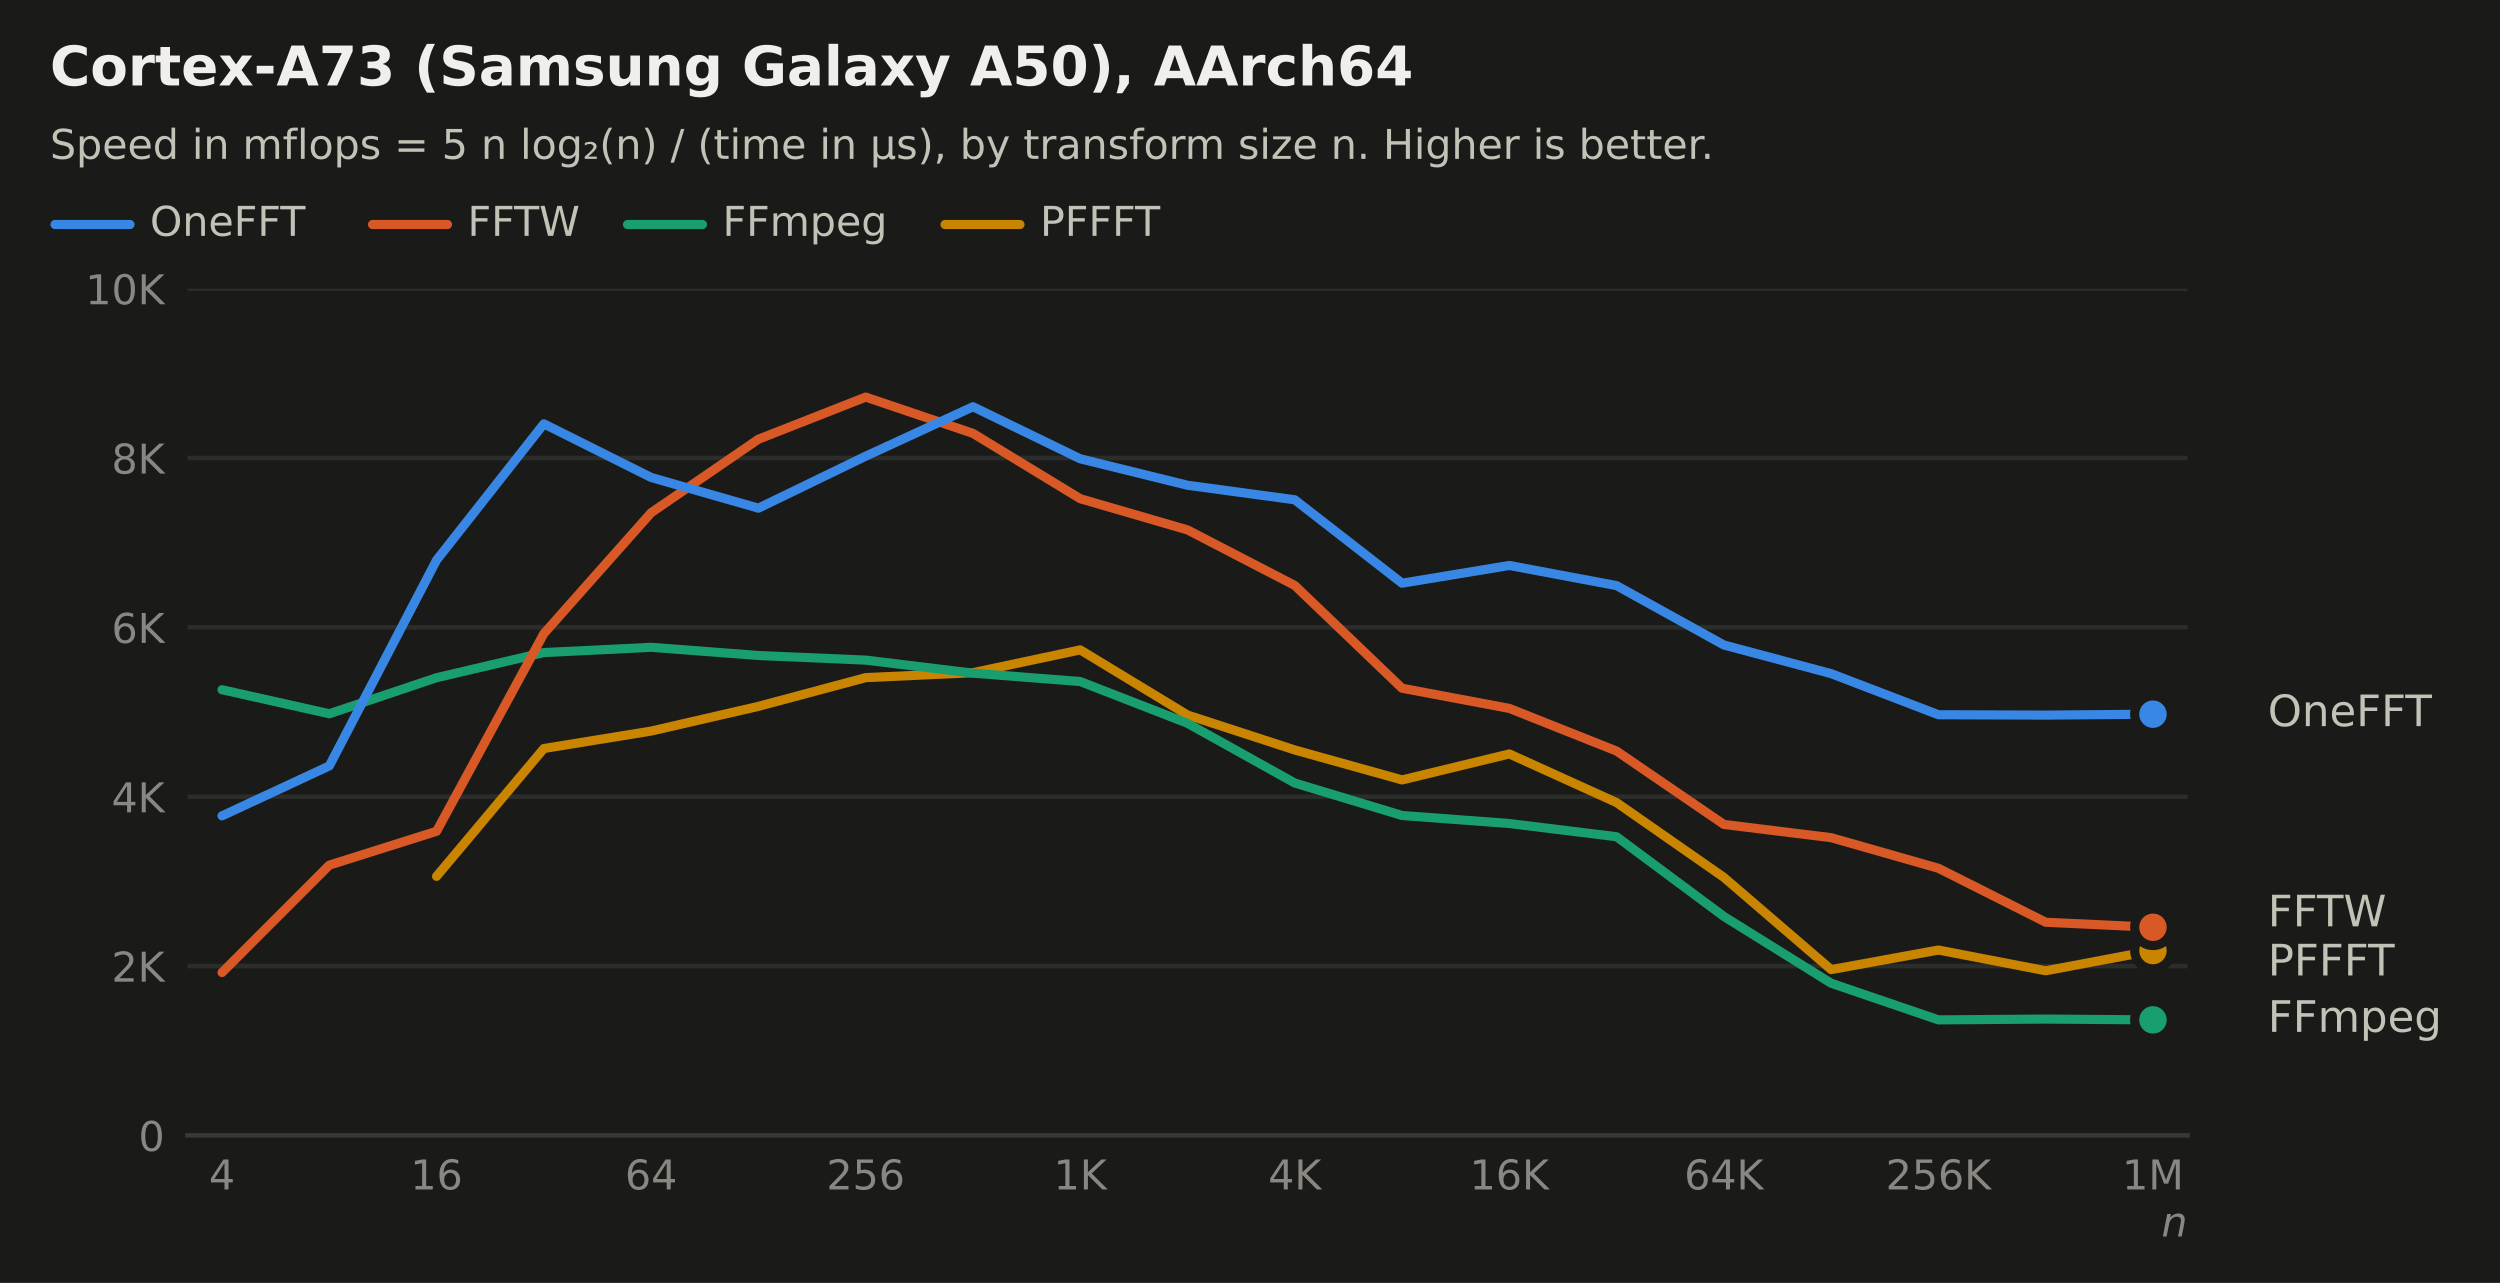
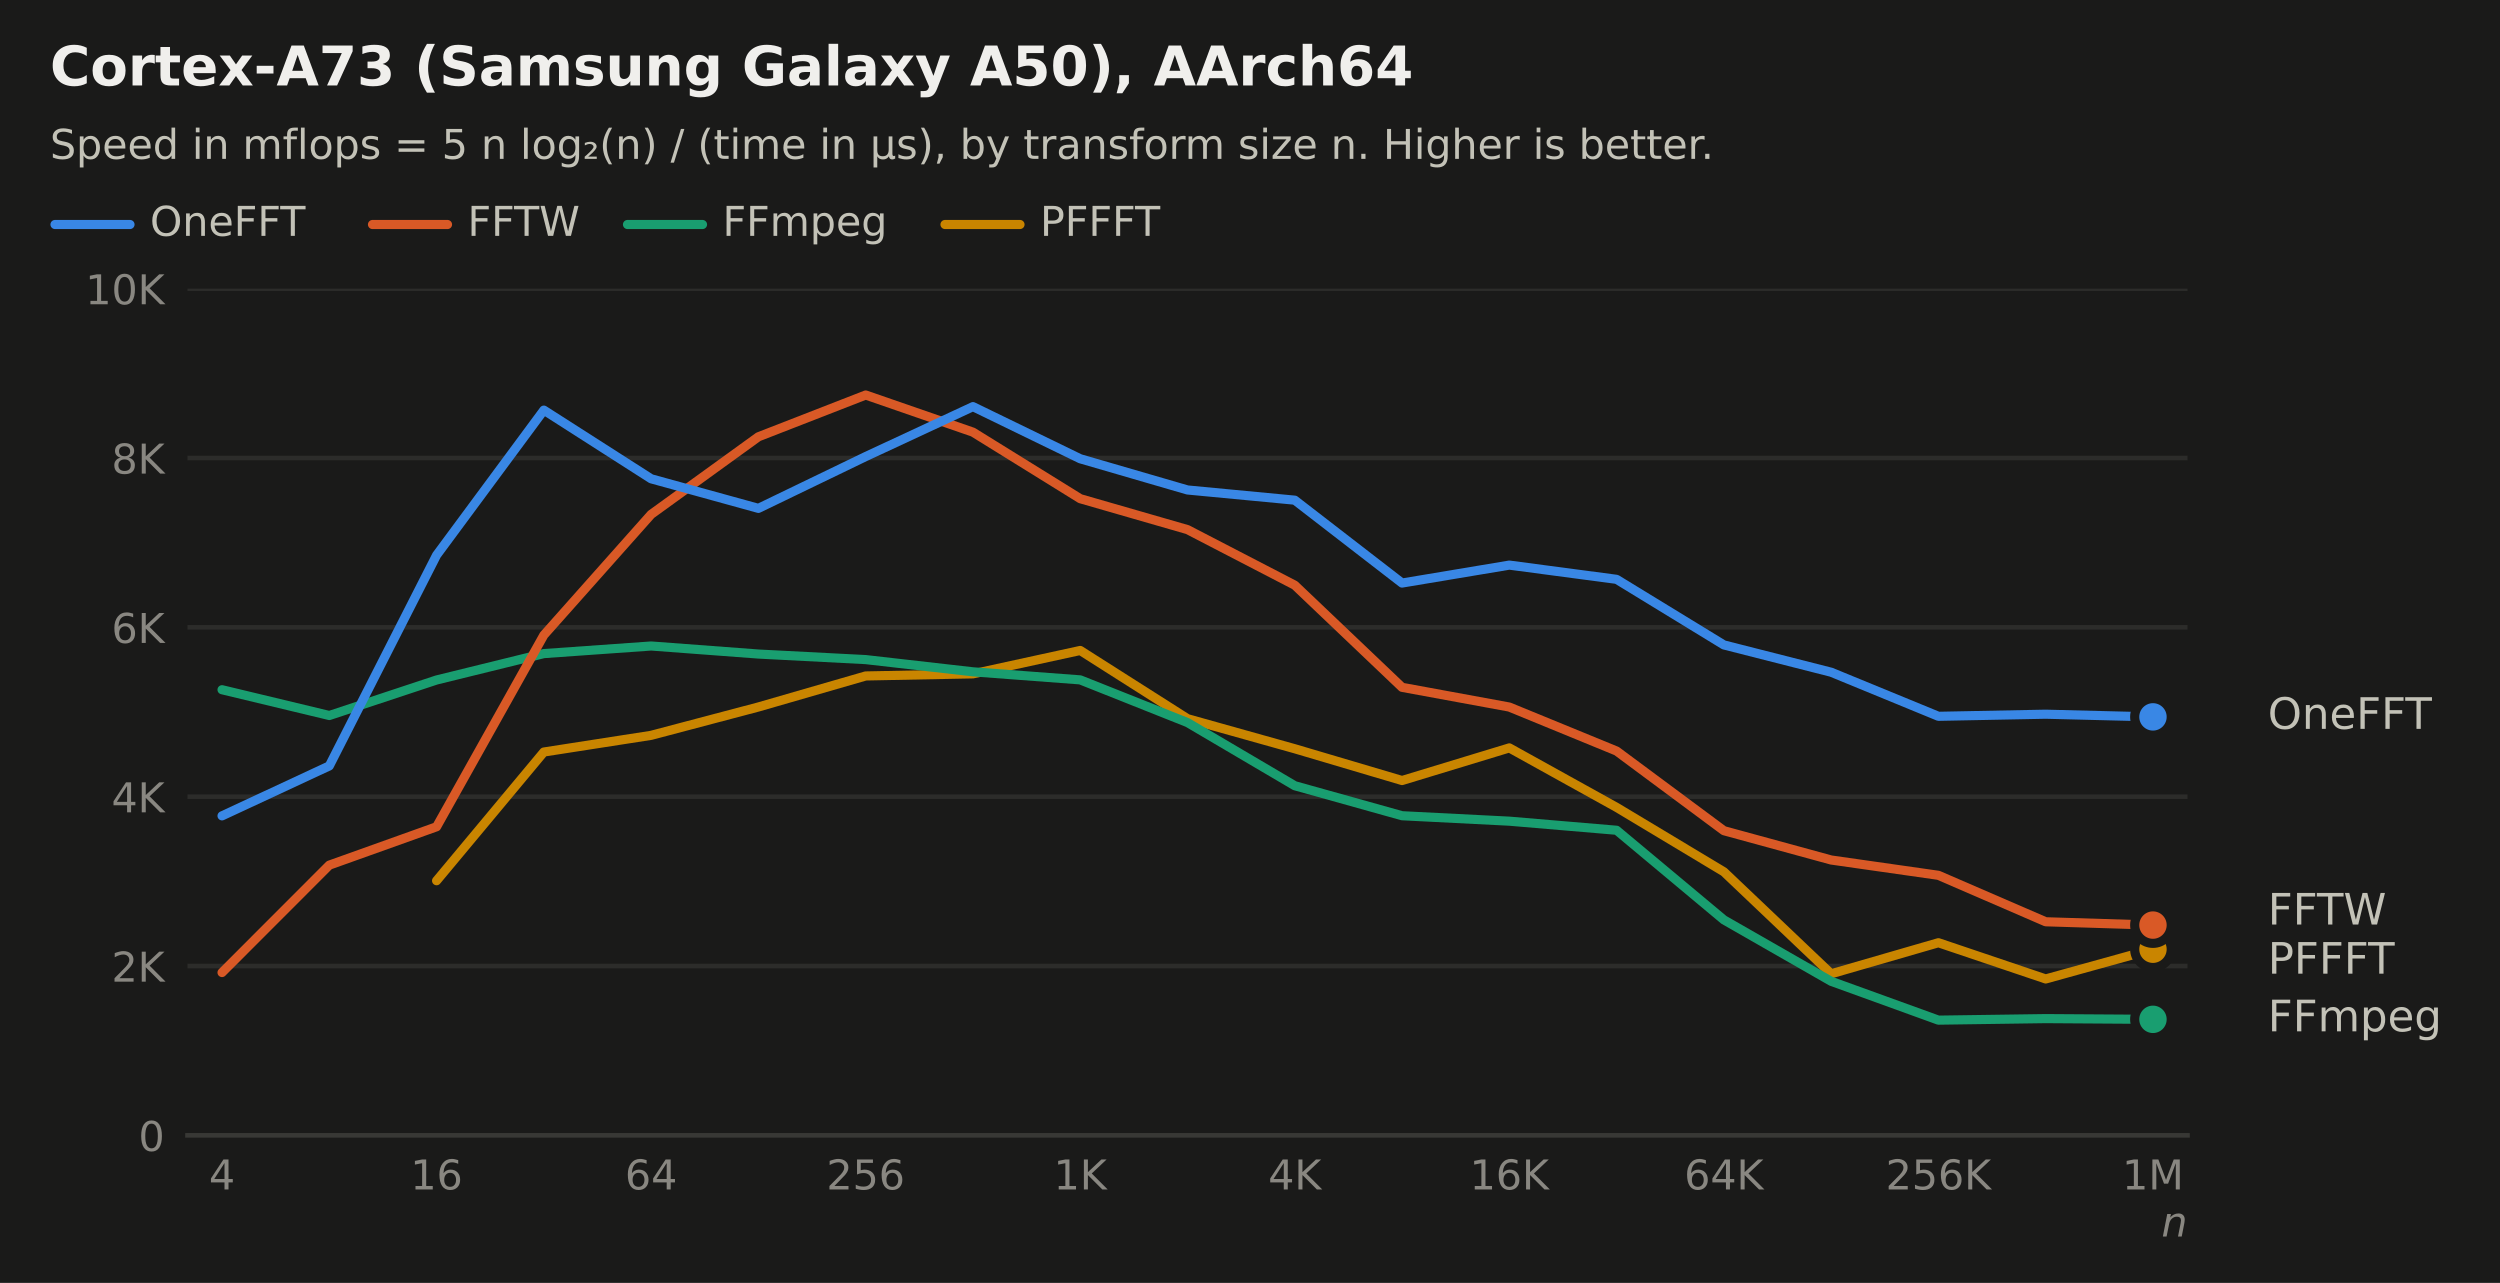
<svg xmlns="http://www.w3.org/2000/svg" xmlns:xlink="http://www.w3.org/1999/xlink" width="547.2pt" height="280.8pt" viewBox="0 0 547.2 280.8" version="1.1">
  <defs>
    <style type="text/css">*{stroke-linejoin: round; stroke-linecap: butt}</style>
  </defs>
  <g id="figure_1">
    <g id="patch_1">
      <path d="M 0 280.8  L 547.2 280.8  L 547.2 0  L 0 0  z " style="fill: #1a1a19" />
    </g>
    <g id="axes_1">
      <g id="patch_2">
        <path d="M 41.04 248.508  L 478.8 248.508  L 478.8 63.18  L 41.04 63.18  z " style="fill: #1a1a19" />
      </g>
      <g id="matplotlib.axis_1">
        <g id="xtick_1">
          <g id="line2d_1" />
          <g id="text_1">
            <text style="font-size: 9px; font-family: system-ui, -apple-system, 'Segoe UI', 'DejaVu Sans', sans-serif; text-anchor: middle; fill: #898781" x="48.599" y="260.347" transform="rotate(-0 48.59891 260.3466)">4</text>
          </g>
        </g>
        <g id="xtick_2">
          <g id="line2d_2" />
          <g id="text_2">
            <text style="font-size: 9px; font-family: system-ui, -apple-system, 'Segoe UI', 'DejaVu Sans', sans-serif; text-anchor: middle; fill: #898781" x="95.559" y="260.347" transform="rotate(-0 95.55915 260.3466)">16</text>
          </g>
        </g>
        <g id="xtick_3">
          <g id="line2d_3" />
          <g id="text_3">
            <text style="font-size: 9px; font-family: system-ui, -apple-system, 'Segoe UI', 'DejaVu Sans', sans-serif; text-anchor: middle; fill: #898781" x="142.519" y="260.347" transform="rotate(-0 142.5194 260.3466)">64</text>
          </g>
        </g>
        <g id="xtick_4">
          <g id="line2d_4" />
          <g id="text_4">
            <text style="font-size: 9px; font-family: system-ui, -apple-system, 'Segoe UI', 'DejaVu Sans', sans-serif; text-anchor: middle; fill: #898781" x="189.48" y="260.347" transform="rotate(-0 189.4796 260.3466)">256</text>
          </g>
        </g>
        <g id="xtick_5">
          <g id="line2d_5" />
          <g id="text_5">
            <text style="font-size: 9px; font-family: system-ui, -apple-system, 'Segoe UI', 'DejaVu Sans', sans-serif; text-anchor: middle; fill: #898781" x="236.44" y="260.347" transform="rotate(-0 236.4399 260.3466)">1K</text>
          </g>
        </g>
        <g id="xtick_6">
          <g id="line2d_6" />
          <g id="text_6">
            <text style="font-size: 9px; font-family: system-ui, -apple-system, 'Segoe UI', 'DejaVu Sans', sans-serif; text-anchor: middle; fill: #898781" x="283.4" y="260.347" transform="rotate(-0 283.4001 260.3466)">4K</text>
          </g>
        </g>
        <g id="xtick_7">
          <g id="line2d_7" />
          <g id="text_7">
            <text style="font-size: 9px; font-family: system-ui, -apple-system, 'Segoe UI', 'DejaVu Sans', sans-serif; text-anchor: middle; fill: #898781" x="330.36" y="260.347" transform="rotate(-0 330.3604 260.3466)">16K</text>
          </g>
        </g>
        <g id="xtick_8">
          <g id="line2d_8" />
          <g id="text_8">
            <text style="font-size: 9px; font-family: system-ui, -apple-system, 'Segoe UI', 'DejaVu Sans', sans-serif; text-anchor: middle; fill: #898781" x="377.321" y="260.347" transform="rotate(-0 377.3206 260.3466)">64K</text>
          </g>
        </g>
        <g id="xtick_9">
          <g id="line2d_9" />
          <g id="text_9">
            <text style="font-size: 9px; font-family: system-ui, -apple-system, 'Segoe UI', 'DejaVu Sans', sans-serif; text-anchor: middle; fill: #898781" x="424.281" y="260.347" transform="rotate(-0 424.2808 260.3466)">256K</text>
          </g>
        </g>
        <g id="xtick_10">
          <g id="line2d_10" />
          <g id="text_10">
            <text style="font-size: 9px; font-family: system-ui, -apple-system, 'Segoe UI', 'DejaVu Sans', sans-serif; text-anchor: middle; fill: #898781" x="471.241" y="260.347" transform="rotate(-0 471.2411 260.3466)">1M</text>
          </g>
        </g>
      </g>
      <g id="matplotlib.axis_2">
        <g id="ytick_1">
          <g id="line2d_11">
            <path d="M 41.04 248.508  L 478.8 248.508  " clip-path="url(#p783c82a42f)" style="fill: none; stroke: #2c2c2a; stroke-linecap: square" />
          </g>
          <g id="line2d_12" />
          <g id="text_11">
            <text style="font-size: 9px; font-family: system-ui, -apple-system, 'Segoe UI', 'DejaVu Sans', sans-serif; text-anchor: end; fill: #898781" x="36.04" y="251.927" transform="rotate(-0 36.04 251.9273)">0</text>
          </g>
        </g>
        <g id="ytick_2">
          <g id="line2d_13">
            <path d="M 41.04 211.442  L 478.8 211.442  " clip-path="url(#p783c82a42f)" style="fill: none; stroke: #2c2c2a; stroke-linecap: square" />
          </g>
          <g id="line2d_14" />
          <g id="text_12">
            <text style="font-size: 9px; font-family: system-ui, -apple-system, 'Segoe UI', 'DejaVu Sans', sans-serif; text-anchor: end; fill: #898781" x="36.04" y="214.862" transform="rotate(-0 36.04 214.8617)">2K</text>
          </g>
        </g>
        <g id="ytick_3">
          <g id="line2d_15">
            <path d="M 41.04 174.377  L 478.8 174.377  " clip-path="url(#p783c82a42f)" style="fill: none; stroke: #2c2c2a; stroke-linecap: square" />
          </g>
          <g id="line2d_16" />
          <g id="text_13">
            <text style="font-size: 9px; font-family: system-ui, -apple-system, 'Segoe UI', 'DejaVu Sans', sans-serif; text-anchor: end; fill: #898781" x="36.04" y="177.796" transform="rotate(-0 36.04 177.7961)">4K</text>
          </g>
        </g>
        <g id="ytick_4">
          <g id="line2d_17">
            <path d="M 41.04 137.311  L 478.8 137.311  " clip-path="url(#p783c82a42f)" style="fill: none; stroke: #2c2c2a; stroke-linecap: square" />
          </g>
          <g id="line2d_18" />
          <g id="text_14">
            <text style="font-size: 9px; font-family: system-ui, -apple-system, 'Segoe UI', 'DejaVu Sans', sans-serif; text-anchor: end; fill: #898781" x="36.04" y="140.73" transform="rotate(-0 36.04 140.7305)">6K</text>
          </g>
        </g>
        <g id="ytick_5">
          <g id="line2d_19">
            <path d="M 41.04 100.246  L 478.8 100.246  " clip-path="url(#p783c82a42f)" style="fill: none; stroke: #2c2c2a; stroke-linecap: square" />
          </g>
          <g id="line2d_20" />
          <g id="text_15">
            <text style="font-size: 9px; font-family: system-ui, -apple-system, 'Segoe UI', 'DejaVu Sans', sans-serif; text-anchor: end; fill: #898781" x="36.04" y="103.665" transform="rotate(-0 36.04 103.6649)">8K</text>
          </g>
        </g>
        <g id="ytick_6">
          <g id="line2d_21">
            <path d="M 41.04 63.18  L 478.8 63.18  " clip-path="url(#p783c82a42f)" style="fill: none; stroke: #2c2c2a; stroke-linecap: square" />
          </g>
          <g id="line2d_22" />
          <g id="text_16">
            <text style="font-size: 9px; font-family: system-ui, -apple-system, 'Segoe UI', 'DejaVu Sans', sans-serif; text-anchor: end; fill: #898781" x="36.04" y="66.599" transform="rotate(-0 36.04 66.5993)">10K</text>
          </g>
        </g>
      </g>
      <g id="line2d_23">
-         <path d="M 95.559 191.811  L 119.039 163.835  L 142.519 160.015  L 166 154.607  L 189.48 148.32  L 212.96 147.235  L 236.44 142.245  L 259.92 156.504  L 283.4 164.154  L 306.88 170.709  L 330.36 165.019  L 353.84 175.673  L 377.321 192.042  L 400.801 212.225  L 424.281 207.941  L 447.761 212.483  L 471.241 208.063  " clip-path="url(#p783c82a42f)" style="fill: none; stroke: #c98500; stroke-width: 2; stroke-linecap: round" />
+         <path d="M 95.559 192.77  L 119.039 164.602  L 142.519 160.951  L 166 154.745  L 189.48 147.954  L 212.96 147.492  L 236.44 142.375  L 259.92 157.306  L 283.4 163.887  L 306.88 170.843  L 330.36 163.7  L 353.84 176.72  L 377.321 190.821  L 400.801 213.144  L 424.281 206.343  L 447.761 214.275  L 471.241 207.765  " clip-path="url(#p783c82a42f)" style="fill: none; stroke: #c98500; stroke-width: 2; stroke-linecap: round" />
      </g>
      <g id="line2d_24">
-         <path d="M 48.599 150.967  L 72.079 156.228  L 95.559 148.331  L 119.039 142.833  L 142.519 141.684  L 166 143.477  L 189.48 144.487  L 212.96 147.343  L 236.44 149.174  L 259.92 158.319  L 283.4 171.392  L 306.88 178.492  L 330.36 180.255  L 353.84 183.146  L 377.321 200.593  L 400.801 215.209  L 424.281 223.23  L 447.761 223.054  L 471.241 223.232  " clip-path="url(#p783c82a42f)" style="fill: none; stroke: #199e70; stroke-width: 2; stroke-linecap: round" />
+         <path d="M 48.599 150.967  L 72.079 156.61  L 95.559 148.836  L 119.039 143.058  L 142.519 141.395  L 166 143.157  L 189.48 144.373  L 212.96 147.048  L 236.44 148.812  L 259.92 158.157  L 283.4 171.98  L 306.88 178.548  L 330.36 179.738  L 353.84 181.728  L 377.321 201.341  L 400.801 214.787  L 424.281 223.29  L 447.761 222.954  L 471.241 223.112  " clip-path="url(#p783c82a42f)" style="fill: none; stroke: #199e70; stroke-width: 2; stroke-linecap: round" />
      </g>
      <g id="line2d_25">
-         <path d="M 48.599 212.868  L 72.079 189.361  L 95.559 181.948  L 119.039 138.684  L 142.519 112.227  L 166 96.137  L 189.48 86.914  L 212.96 94.857  L 236.44 109.157  L 259.92 115.985  L 283.4 128.148  L 306.88 150.642  L 330.36 155.057  L 353.84 164.395  L 377.321 180.45  L 400.801 183.351  L 424.281 190.048  L 447.761 201.86  L 471.241 202.96  " clip-path="url(#p783c82a42f)" style="fill: none; stroke: #d95926; stroke-width: 2; stroke-linecap: round" />
+         <path d="M 48.599 212.868  L 72.079 189.361  L 95.559 180.962  L 119.039 139.008  L 142.519 112.591  L 166 95.604  L 189.48 86.459  L 212.96 94.591  L 236.44 109.153  L 259.92 115.923  L 283.4 128.089  L 306.88 150.442  L 330.36 154.761  L 353.84 164.39  L 377.321 181.819  L 400.801 188.237  L 424.281 191.589  L 447.761 201.758  L 471.241 202.482  " clip-path="url(#p783c82a42f)" style="fill: none; stroke: #d95926; stroke-width: 2; stroke-linecap: round" />
      </g>
      <g id="patch_3">
        <path d="M 41.04 248.508  L 478.8 248.508  " style="fill: none; stroke: #383835; stroke-linejoin: miter; stroke-linecap: square" />
      </g>
      <g id="line2d_26">
-         <path d="M 48.599 178.573  L 72.079 167.638  L 95.559 122.595  L 119.039 92.77  L 142.519 104.506  L 166 111.228  L 189.48 99.851  L 212.96 89.027  L 236.44 100.421  L 259.92 106.212  L 283.4 109.396  L 306.88 127.65  L 330.36 123.768  L 353.84 128.179  L 377.321 141.181  L 400.801 147.447  L 424.281 156.44  L 447.761 156.523  L 471.241 156.319  " clip-path="url(#p783c82a42f)" style="fill: none; stroke: #3987e5; stroke-width: 2; stroke-linecap: round" />
+         <path d="M 48.599 178.573  L 72.079 167.638  L 95.559 121.517  L 119.039 89.769  L 142.519 104.796  L 166 111.273  L 189.48 99.932  L 212.96 89.003  L 236.44 100.415  L 259.92 107.245  L 283.4 109.478  L 306.88 127.617  L 330.36 123.691  L 353.84 126.805  L 377.321 141.161  L 400.801 147.137  L 424.281 156.785  L 447.761 156.325  L 471.241 156.911  " clip-path="url(#p783c82a42f)" style="fill: none; stroke: #3987e5; stroke-width: 2; stroke-linecap: round" />
      </g>
      <g id="text_17">
-         <text style="font-size: 9.5px; font-family: system-ui, -apple-system, 'Segoe UI', 'DejaVu Sans', sans-serif; text-anchor: start; fill: #c3c2b7" x="496.374" y="225.854" transform="rotate(-0 496.374 225.8536)">FFmpeg</text>
+         <text style="font-size: 9.5px; font-family: system-ui, -apple-system, 'Segoe UI', 'DejaVu Sans', sans-serif; text-anchor: start; fill: #c3c2b7" x="496.374" y="225.734" transform="rotate(-0 496.374 225.7336)">FFmpeg</text>
      </g>
      <g id="text_18">
-         <text style="font-size: 9.5px; font-family: system-ui, -apple-system, 'Segoe UI', 'DejaVu Sans', sans-serif; text-anchor: start; fill: #c3c2b7" x="496.374" y="213.508" transform="rotate(-0 496.374 213.5075)">PFFFT</text>
+         <text style="font-size: 9.5px; font-family: system-ui, -apple-system, 'Segoe UI', 'DejaVu Sans', sans-serif; text-anchor: start; fill: #c3c2b7" x="496.374" y="213.119" transform="rotate(-0 496.374 213.1194)">PFFFT</text>
      </g>
      <g id="text_19">
-         <text style="font-size: 9.5px; font-family: system-ui, -apple-system, 'Segoe UI', 'DejaVu Sans', sans-serif; text-anchor: start; fill: #c3c2b7" x="496.374" y="202.758" transform="rotate(-0 496.374 202.7585)">FFTW</text>
+         <text style="font-size: 9.5px; font-family: system-ui, -apple-system, 'Segoe UI', 'DejaVu Sans', sans-serif; text-anchor: start; fill: #c3c2b7" x="496.374" y="202.37" transform="rotate(-0 496.374 202.3704)">FFTW</text>
      </g>
      <g id="text_20">
-         <text style="font-size: 9.5px; font-family: system-ui, -apple-system, 'Segoe UI', 'DejaVu Sans', sans-serif; text-anchor: start; fill: #c3c2b7" x="496.374" y="158.94" transform="rotate(-0 496.374 158.9404)">OneFFT</text>
+         <text style="font-size: 9.5px; font-family: system-ui, -apple-system, 'Segoe UI', 'DejaVu Sans', sans-serif; text-anchor: start; fill: #c3c2b7" x="496.374" y="159.533" transform="rotate(-0 496.374 159.5325)">OneFFT</text>
      </g>
      <g id="line2d_27">
-         <path d="M 471.241 208.063  " style="fill: none; stroke: #1f77b4; stroke-width: 1.5; stroke-linecap: square" />
+         <path d="M 471.241 207.765  " style="fill: none; stroke: #1f77b4; stroke-width: 1.5; stroke-linecap: square" />
        <defs>
          <path id="m105a9bd5ef" d="M 0 4  C 1.061 4 2.078 3.579 2.828 2.828  C 3.579 2.078 4 1.061 4 0  C 4 -1.061 3.579 -2.078 2.828 -2.828  C 2.078 -3.579 1.061 -4 0 -4  C -1.061 -4 -2.078 -3.579 -2.828 -2.828  C -3.579 -2.078 -4 -1.061 -4 0  C -4 1.061 -3.579 2.078 -2.828 2.828  C -2.078 3.579 -1.061 4 0 4  z " style="stroke: #1a1a19; stroke-width: 2" />
        </defs>
        <g>
-           <use xlink:href="#m105a9bd5ef" x="471.241" y="208.063" style="fill: #c98500; stroke: #1a1a19; stroke-width: 2" />
+           <use xlink:href="#m105a9bd5ef" x="471.241" y="207.765" style="fill: #c98500; stroke: #1a1a19; stroke-width: 2" />
        </g>
      </g>
      <g id="line2d_28">
-         <path d="M 471.241 223.232  " style="fill: none; stroke: #ff7f0e; stroke-width: 1.5; stroke-linecap: square" />
+         <path d="M 471.241 223.112  " style="fill: none; stroke: #ff7f0e; stroke-width: 1.5; stroke-linecap: square" />
        <defs>
          <path id="m14bd4e39dd" d="M 0 4  C 1.061 4 2.078 3.579 2.828 2.828  C 3.579 2.078 4 1.061 4 0  C 4 -1.061 3.579 -2.078 2.828 -2.828  C 2.078 -3.579 1.061 -4 0 -4  C -1.061 -4 -2.078 -3.579 -2.828 -2.828  C -3.579 -2.078 -4 -1.061 -4 0  C -4 1.061 -3.579 2.078 -2.828 2.828  C -2.078 3.579 -1.061 4 0 4  z " style="stroke: #1a1a19; stroke-width: 2" />
        </defs>
        <g>
-           <use xlink:href="#m14bd4e39dd" x="471.241" y="223.232" style="fill: #199e70; stroke: #1a1a19; stroke-width: 2" />
+           <use xlink:href="#m14bd4e39dd" x="471.241" y="223.112" style="fill: #199e70; stroke: #1a1a19; stroke-width: 2" />
        </g>
      </g>
      <g id="line2d_29">
-         <path d="M 471.241 202.96  " style="fill: none; stroke: #2ca02c; stroke-width: 1.5; stroke-linecap: square" />
+         <path d="M 471.241 202.482  " style="fill: none; stroke: #2ca02c; stroke-width: 1.5; stroke-linecap: square" />
        <defs>
          <path id="md1f00c4909" d="M 0 4  C 1.061 4 2.078 3.579 2.828 2.828  C 3.579 2.078 4 1.061 4 0  C 4 -1.061 3.579 -2.078 2.828 -2.828  C 2.078 -3.579 1.061 -4 0 -4  C -1.061 -4 -2.078 -3.579 -2.828 -2.828  C -3.579 -2.078 -4 -1.061 -4 0  C -4 1.061 -3.579 2.078 -2.828 2.828  C -2.078 3.579 -1.061 4 0 4  z " style="stroke: #1a1a19; stroke-width: 2" />
        </defs>
        <g>
-           <use xlink:href="#md1f00c4909" x="471.241" y="202.96" style="fill: #d95926; stroke: #1a1a19; stroke-width: 2" />
+           <use xlink:href="#md1f00c4909" x="471.241" y="202.482" style="fill: #d95926; stroke: #1a1a19; stroke-width: 2" />
        </g>
      </g>
      <g id="line2d_30">
-         <path d="M 471.241 156.319  " style="fill: none; stroke: #d62728; stroke-width: 1.5; stroke-linecap: square" />
+         <path d="M 471.241 156.911  " style="fill: none; stroke: #d62728; stroke-width: 1.5; stroke-linecap: square" />
        <defs>
          <path id="m32428de690" d="M 0 4  C 1.061 4 2.078 3.579 2.828 2.828  C 3.579 2.078 4 1.061 4 0  C 4 -1.061 3.579 -2.078 2.828 -2.828  C 2.078 -3.579 1.061 -4 0 -4  C -1.061 -4 -2.078 -3.579 -2.828 -2.828  C -3.579 -2.078 -4 -1.061 -4 0  C -4 1.061 -3.579 2.078 -2.828 2.828  C -2.078 3.579 -1.061 4 0 4  z " style="stroke: #1a1a19; stroke-width: 2" />
        </defs>
        <g>
-           <use xlink:href="#m32428de690" x="471.241" y="156.319" style="fill: #3987e5; stroke: #1a1a19; stroke-width: 2" />
+           <use xlink:href="#m32428de690" x="471.241" y="156.911" style="fill: #3987e5; stroke: #1a1a19; stroke-width: 2" />
        </g>
      </g>
    </g>
    <g id="line2d_31">
      <path d="M 12.038 49.14  L 28.454 49.14  " style="fill: none; stroke: #3987e5; stroke-width: 2; stroke-linecap: round" />
    </g>
    <g id="line2d_32">
      <path d="M 81.533 49.14  L 97.949 49.14  " style="fill: none; stroke: #d95926; stroke-width: 2; stroke-linecap: round" />
    </g>
    <g id="line2d_33">
      <path d="M 137.347 49.14  L 153.763 49.14  " style="fill: none; stroke: #199e70; stroke-width: 2; stroke-linecap: round" />
    </g>
    <g id="line2d_34">
      <path d="M 206.842 49.14  L 223.258 49.14  " style="fill: none; stroke: #c98500; stroke-width: 2; stroke-linecap: round" />
    </g>
    <g id="text_21">
      <text style="font-weight: 700; font-size: 12px; font-family: system-ui, -apple-system, 'Segoe UI', 'DejaVu Sans', sans-serif; text-anchor: start; fill: #f0efec" x="10.944" y="18.708" transform="rotate(-0 10.944 18.70838)">Cortex-A73 (Samsung Galaxy A50), AArch64</text>
    </g>
    <g id="text_22">
      <text style="font-size: 9px; font-family: system-ui, -apple-system, 'Segoe UI', 'DejaVu Sans', sans-serif; text-anchor: start; fill: #c3c2b7" x="10.944" y="34.775" transform="rotate(-0 10.944 34.77544)">Speed in mflops = 5 n log₂(n) / (time in µs), by transform size n. Higher is better.</text>
    </g>
    <g id="text_23">
      <text style="font-size: 9px; font-family: system-ui, -apple-system, 'Segoe UI', 'DejaVu Sans', sans-serif; text-anchor: start; fill: #c3c2b7" x="32.832" y="51.623" transform="rotate(-0 32.832 51.62344)">OneFFT</text>
    </g>
    <g id="text_24">
      <text style="font-size: 9px; font-family: system-ui, -apple-system, 'Segoe UI', 'DejaVu Sans', sans-serif; text-anchor: start; fill: #c3c2b7" x="102.326" y="51.623" transform="rotate(-0 102.3264 51.62344)">FFTW</text>
    </g>
    <g id="text_25">
      <text style="font-size: 9px; font-family: system-ui, -apple-system, 'Segoe UI', 'DejaVu Sans', sans-serif; text-anchor: start; fill: #c3c2b7" x="158.141" y="51.623" transform="rotate(-0 158.1408 51.62344)">FFmpeg</text>
    </g>
    <g id="text_26">
      <text style="font-size: 9px; font-family: system-ui, -apple-system, 'Segoe UI', 'DejaVu Sans', sans-serif; text-anchor: start; fill: #c3c2b7" x="227.635" y="51.623" transform="rotate(-0 227.6352 51.62344)">PFFFT</text>
    </g>
    <g id="text_27">
      <text style="font-style: italic; font-size: 9px; font-family: system-ui, -apple-system, 'Segoe UI', 'DejaVu Sans', sans-serif; text-anchor: end; fill: #898781" x="478.8" y="270.647" transform="rotate(-0 478.8 270.6474)">n</text>
    </g>
  </g>
  <defs>
    <clipPath id="p783c82a42f">
      <rect x="41.04" y="63.18" width="437.76" height="185.328" />
    </clipPath>
  </defs>
</svg>
